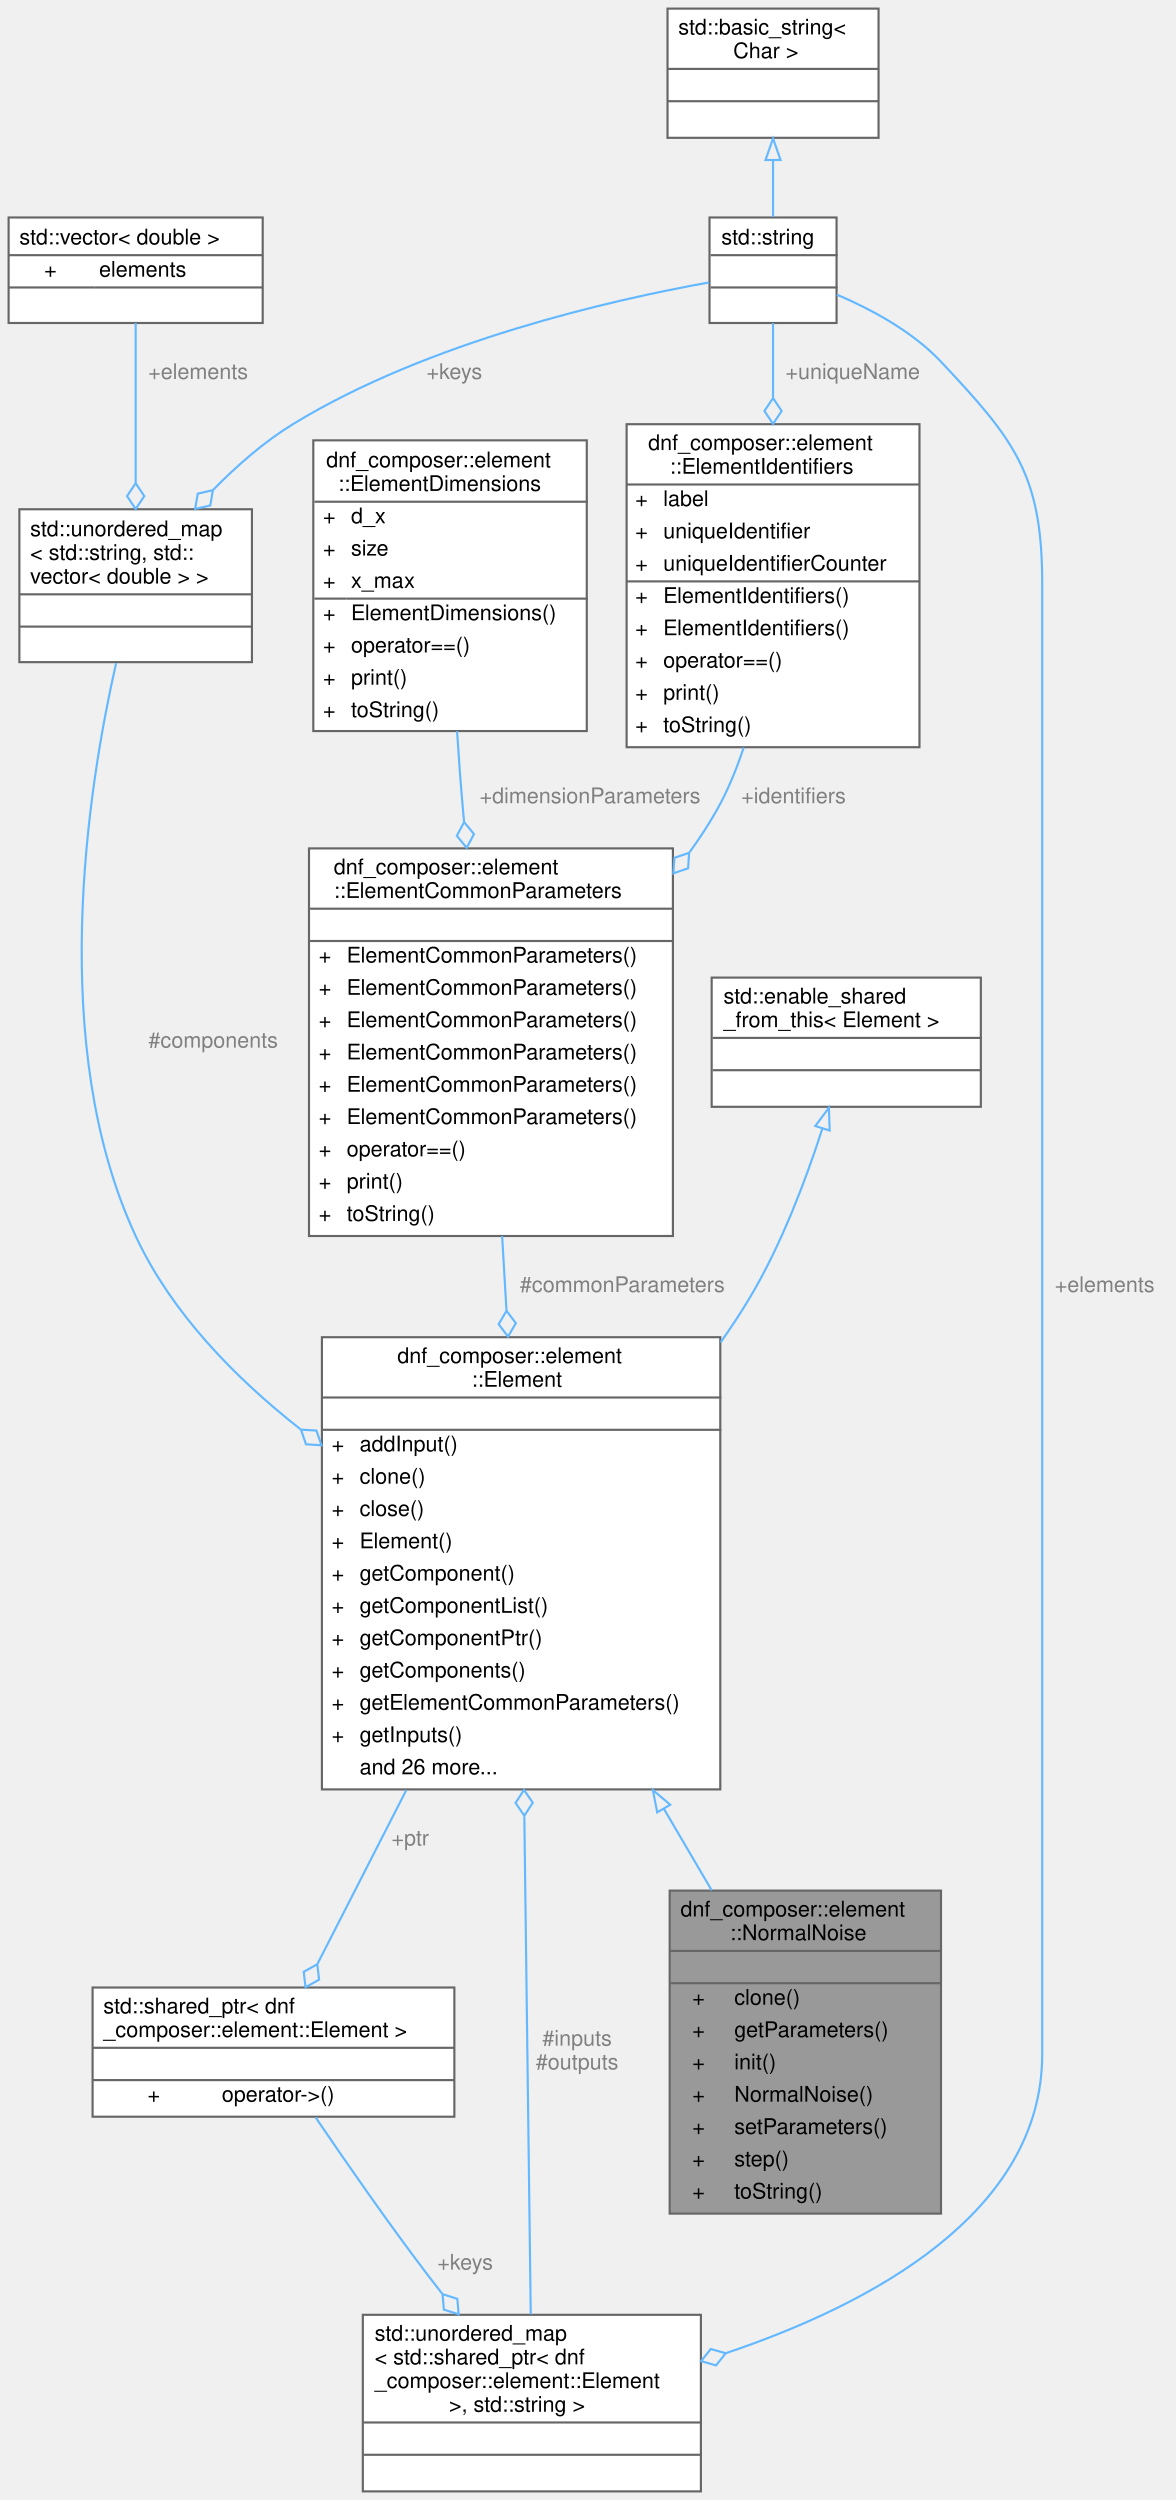
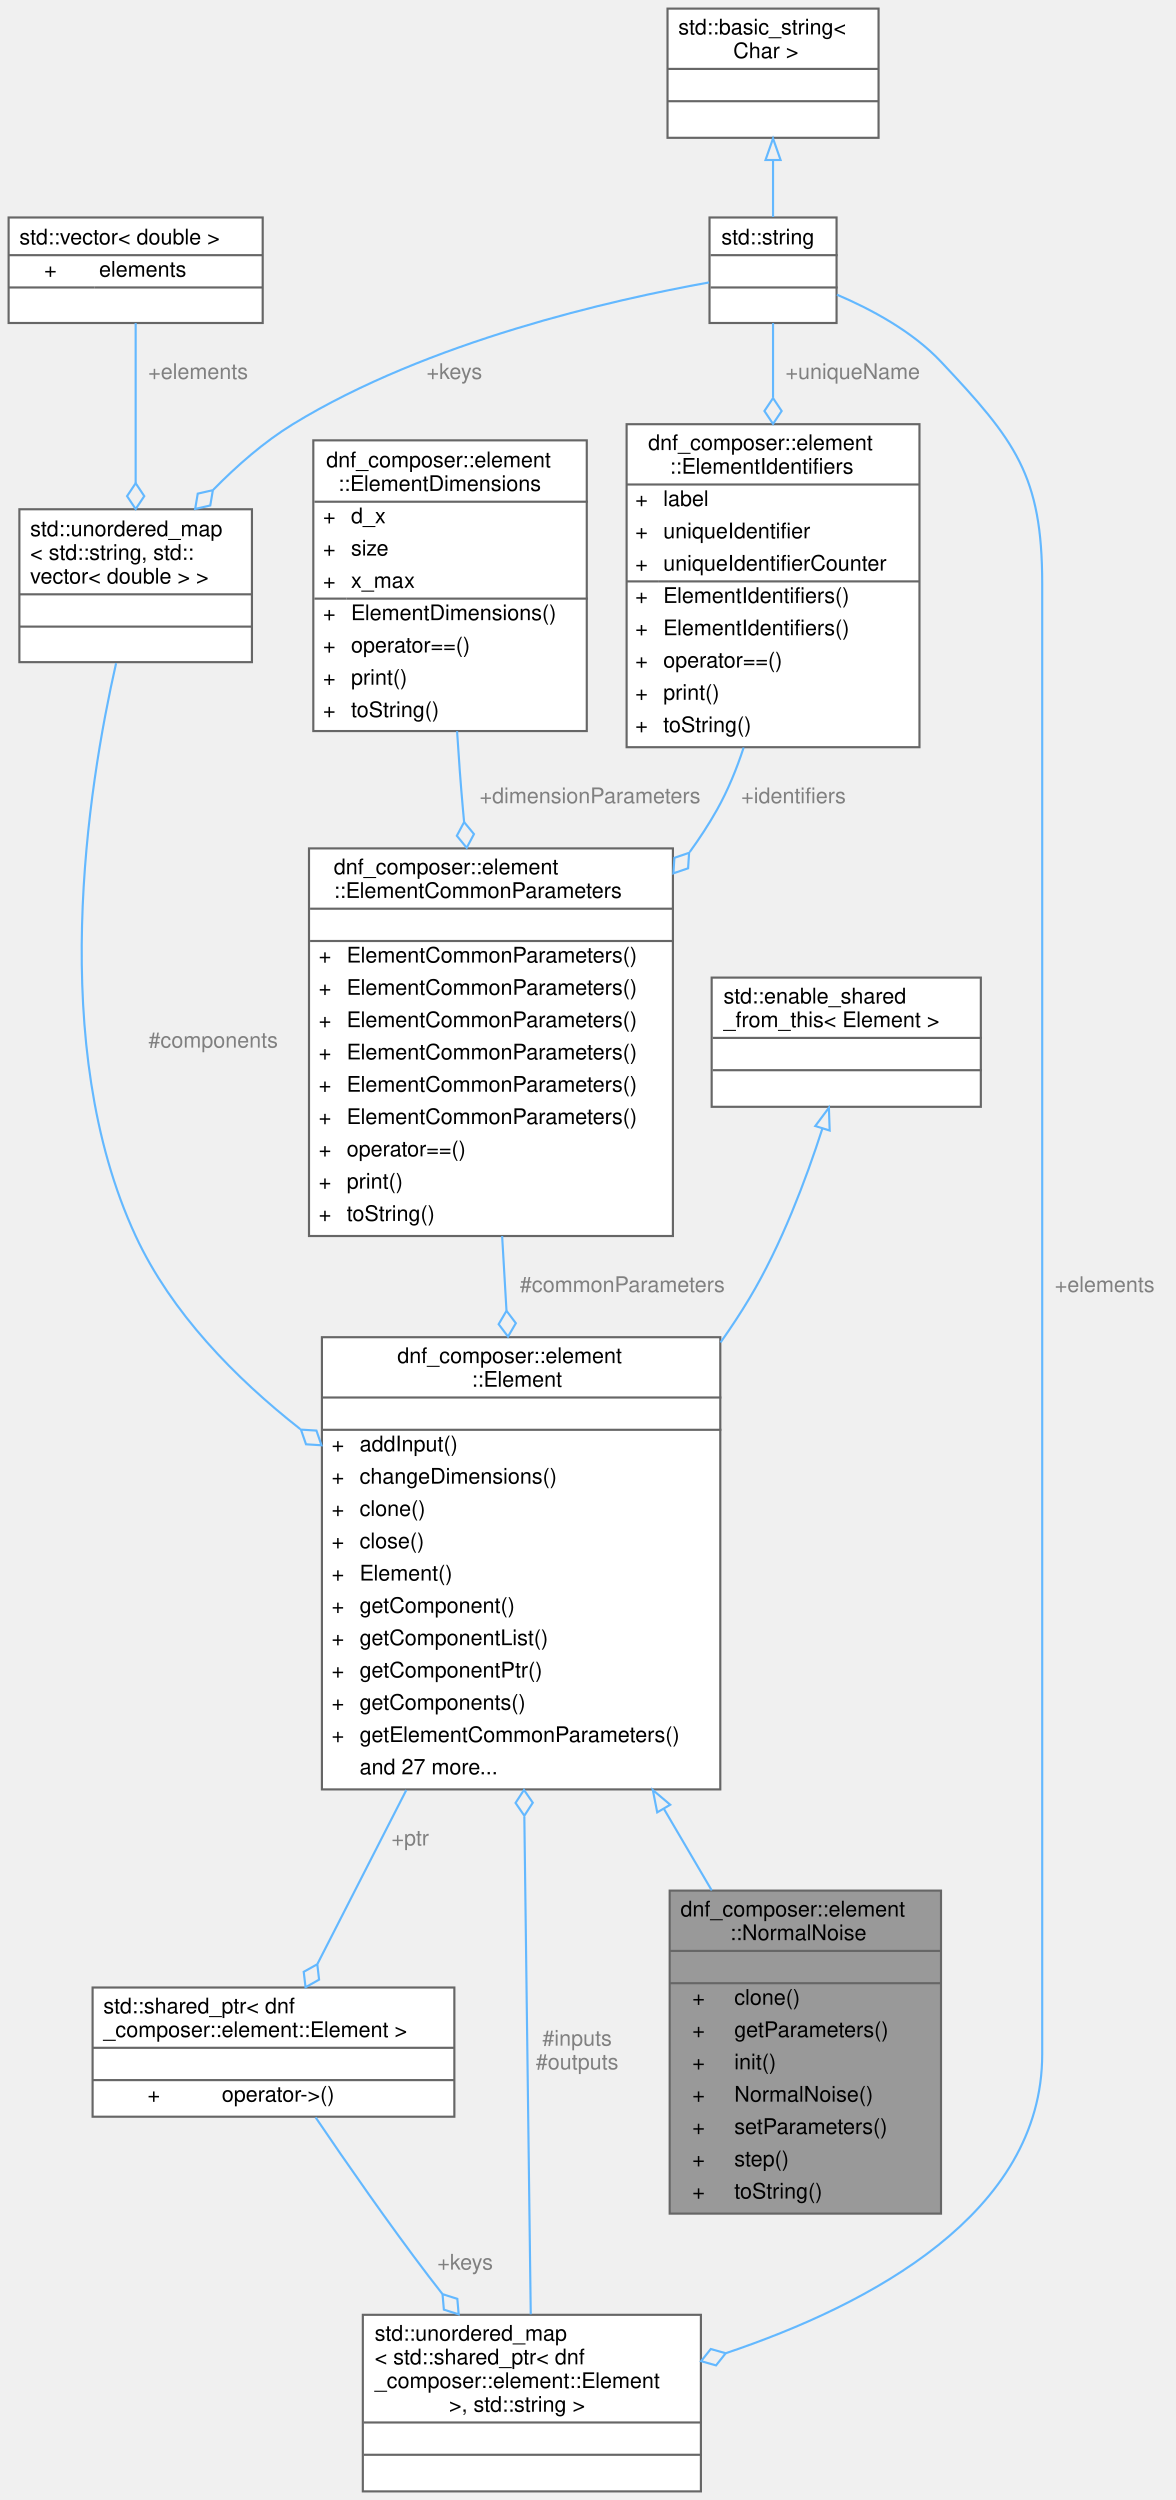
<svg xmlns="http://www.w3.org/2000/svg" xmlns:xlink="http://www.w3.org/1999/xlink" width="546pt" height="1161pt" viewBox="0.00 0.00 546.00 1161.00">
  <g id="graph0" class="graph" transform="scale(1 1) rotate(0) translate(4 1157)">
    <g id="Node000001" class="node">
      <g id="a_Node000001">
        <a xlink:title="Additive Gaussian noise source for neural fields.">
          <polygon fill="#999999" stroke="transparent" points="433,-279 307,-279 307,-129 433,-129 433,-279" />
          <text text-anchor="start" x="312" y="-267" font-family="Helvetica,sans-Serif" font-size="10.00">dnf_composer::element</text>
          <text text-anchor="start" x="335" y="-256" font-family="Helvetica,sans-Serif" font-size="10.00">::NormalNoise</text>
          <text text-anchor="start" x="368" y="-241" font-family="Helvetica,sans-Serif" font-size="10.00"> </text>
          <text text-anchor="start" x="317.5" y="-226" font-family="Helvetica,sans-Serif" font-size="10.00">+</text>
          <text text-anchor="start" x="337" y="-226" font-family="Helvetica,sans-Serif" font-size="10.00">clone()</text>
          <text text-anchor="start" x="317.5" y="-211" font-family="Helvetica,sans-Serif" font-size="10.00">+</text>
          <text text-anchor="start" x="337" y="-211" font-family="Helvetica,sans-Serif" font-size="10.00">getParameters()</text>
          <text text-anchor="start" x="317.5" y="-196" font-family="Helvetica,sans-Serif" font-size="10.00">+</text>
          <text text-anchor="start" x="337" y="-196" font-family="Helvetica,sans-Serif" font-size="10.00">init()</text>
          <text text-anchor="start" x="317.5" y="-181" font-family="Helvetica,sans-Serif" font-size="10.00">+</text>
          <text text-anchor="start" x="337" y="-181" font-family="Helvetica,sans-Serif" font-size="10.00">NormalNoise()</text>
          <text text-anchor="start" x="317.5" y="-166" font-family="Helvetica,sans-Serif" font-size="10.00">+</text>
          <text text-anchor="start" x="337" y="-166" font-family="Helvetica,sans-Serif" font-size="10.00">setParameters()</text>
          <text text-anchor="start" x="317.5" y="-151" font-family="Helvetica,sans-Serif" font-size="10.00">+</text>
          <text text-anchor="start" x="337" y="-151" font-family="Helvetica,sans-Serif" font-size="10.00">step()</text>
          <text text-anchor="start" x="317.5" y="-136" font-family="Helvetica,sans-Serif" font-size="10.00">+</text>
          <text text-anchor="start" x="337" y="-136" font-family="Helvetica,sans-Serif" font-size="10.00">toString()</text>
          <polygon fill="#666666" stroke="#666666" points="307,-251 307,-251 433,-251 433,-251 307,-251" />
          <polygon fill="#666666" stroke="#666666" points="307,-236 307,-236 433,-236 433,-236 307,-236" />
          <polygon fill="none" stroke="#666666" points="307,-129 307,-279 433,-279 433,-129 307,-129" />
        </a>
      </g>
    </g>
    <g id="Node000002" class="node">
      <g id="a_Node000002">
        <a xlink:href="classdnf__composer_1_1element_1_1Element.html" target="_top" xlink:title="Abstract base class for all simulation elements.">
          <polygon fill="white" stroke="transparent" points="330.5,-536 145.5,-536 145.5,-326 330.5,-326 330.5,-536" />
          <text text-anchor="start" x="180.5" y="-524" font-family="Helvetica,sans-Serif" font-size="10.00">dnf_composer::element</text>
          <text text-anchor="start" x="215" y="-513" font-family="Helvetica,sans-Serif" font-size="10.00">::Element</text>
          <text text-anchor="start" x="236.5" y="-498" font-family="Helvetica,sans-Serif" font-size="10.00"> </text>
          <text text-anchor="start" x="150" y="-483" font-family="Helvetica,sans-Serif" font-size="10.00">+</text>
          <text text-anchor="start" x="163" y="-483" font-family="Helvetica,sans-Serif" font-size="10.00">addInput()</text>
          <text text-anchor="start" x="150" y="-468" font-family="Helvetica,sans-Serif" font-size="10.00">+</text>
-           <text text-anchor="start" x="163" y="-468" font-family="Helvetica,sans-Serif" font-size="10.00">clone()</text>
+           <text text-anchor="start" x="163" y="-468" font-family="Helvetica,sans-Serif" font-size="10.00">changeDimensions()</text>
          <text text-anchor="start" x="150" y="-453" font-family="Helvetica,sans-Serif" font-size="10.00">+</text>
-           <text text-anchor="start" x="163" y="-453" font-family="Helvetica,sans-Serif" font-size="10.00">close()</text>
+           <text text-anchor="start" x="163" y="-453" font-family="Helvetica,sans-Serif" font-size="10.00">clone()</text>
          <text text-anchor="start" x="150" y="-438" font-family="Helvetica,sans-Serif" font-size="10.00">+</text>
-           <text text-anchor="start" x="163" y="-438" font-family="Helvetica,sans-Serif" font-size="10.00">Element()</text>
+           <text text-anchor="start" x="163" y="-438" font-family="Helvetica,sans-Serif" font-size="10.00">close()</text>
          <text text-anchor="start" x="150" y="-423" font-family="Helvetica,sans-Serif" font-size="10.00">+</text>
-           <text text-anchor="start" x="163" y="-423" font-family="Helvetica,sans-Serif" font-size="10.00">getComponent()</text>
+           <text text-anchor="start" x="163" y="-423" font-family="Helvetica,sans-Serif" font-size="10.00">Element()</text>
          <text text-anchor="start" x="150" y="-408" font-family="Helvetica,sans-Serif" font-size="10.00">+</text>
-           <text text-anchor="start" x="163" y="-408" font-family="Helvetica,sans-Serif" font-size="10.00">getComponentList()</text>
+           <text text-anchor="start" x="163" y="-408" font-family="Helvetica,sans-Serif" font-size="10.00">getComponent()</text>
          <text text-anchor="start" x="150" y="-393" font-family="Helvetica,sans-Serif" font-size="10.00">+</text>
-           <text text-anchor="start" x="163" y="-393" font-family="Helvetica,sans-Serif" font-size="10.00">getComponentPtr()</text>
+           <text text-anchor="start" x="163" y="-393" font-family="Helvetica,sans-Serif" font-size="10.00">getComponentList()</text>
          <text text-anchor="start" x="150" y="-378" font-family="Helvetica,sans-Serif" font-size="10.00">+</text>
-           <text text-anchor="start" x="163" y="-378" font-family="Helvetica,sans-Serif" font-size="10.00">getComponents()</text>
+           <text text-anchor="start" x="163" y="-378" font-family="Helvetica,sans-Serif" font-size="10.00">getComponentPtr()</text>
          <text text-anchor="start" x="150" y="-363" font-family="Helvetica,sans-Serif" font-size="10.00">+</text>
-           <text text-anchor="start" x="163" y="-363" font-family="Helvetica,sans-Serif" font-size="10.00">getElementCommonParameters()</text>
+           <text text-anchor="start" x="163" y="-363" font-family="Helvetica,sans-Serif" font-size="10.00">getComponents()</text>
          <text text-anchor="start" x="150" y="-348" font-family="Helvetica,sans-Serif" font-size="10.00">+</text>
-           <text text-anchor="start" x="163" y="-348" font-family="Helvetica,sans-Serif" font-size="10.00">getInputs()</text>
-           <text text-anchor="start" x="163" y="-333" font-family="Helvetica,sans-Serif" font-size="10.00">and 26 more...</text>
+           <text text-anchor="start" x="163" y="-348" font-family="Helvetica,sans-Serif" font-size="10.00">getElementCommonParameters()</text>
+           <text text-anchor="start" x="163" y="-333" font-family="Helvetica,sans-Serif" font-size="10.00">and 27 more...</text>
          <polygon fill="#666666" stroke="#666666" points="146,-508 146,-508 331,-508 331,-508 146,-508" />
          <polygon fill="#666666" stroke="#666666" points="146,-493 146,-493 331,-493 331,-493 146,-493" />
          <polygon fill="none" stroke="#666666" points="145.5,-326 145.5,-536 330.5,-536 330.5,-326 145.5,-326" />
        </a>
      </g>
    </g>
    <g id="edge1_Node000001_Node000002" class="edge">
      <g id="a_edge1_Node000001_Node000002">
        <a xlink:title=" ">
          <path fill="none" stroke="#63b8ff" d="M304.38,-316.86C311.9,-304.03 319.42,-291.22 326.54,-279.08" />
          <polygon fill="none" stroke="#63b8ff" points="301.21,-315.34 299.17,-325.73 307.25,-318.88 301.21,-315.34" />
        </a>
      </g>
    </g>
    <g id="Node000012" class="node">
      <g id="a_Node000012">
        <a xlink:title=" ">
          <polygon fill="white" stroke="transparent" points="207,-234 39,-234 39,-174 207,-174 207,-234" />
          <text text-anchor="start" x="44" y="-222" font-family="Helvetica,sans-Serif" font-size="10.00">std::shared_ptr&lt; dnf</text>
          <text text-anchor="start" x="44" y="-211" font-family="Helvetica,sans-Serif" font-size="10.00">_composer::element::Element &gt;</text>
          <text text-anchor="start" x="121" y="-196" font-family="Helvetica,sans-Serif" font-size="10.00"> </text>
          <text text-anchor="start" x="64.5" y="-181" font-family="Helvetica,sans-Serif" font-size="10.00">+</text>
          <text text-anchor="start" x="99" y="-181" font-family="Helvetica,sans-Serif" font-size="10.00">operator-&gt;()</text>
          <polygon fill="#666666" stroke="#666666" points="39,-206 39,-206 207,-206 207,-206 39,-206" />
          <polygon fill="#666666" stroke="#666666" points="39,-191 39,-191 207,-191 207,-191 39,-191" />
          <polygon fill="none" stroke="#666666" points="39,-174 39,-234 207,-234 207,-174 39,-174" />
        </a>
      </g>
    </g>
    <g id="edge13_Node000012_Node000002" class="edge">
      <g id="a_edge13_Node000012_Node000002">
        <a xlink:title=" ">
          <path fill="none" stroke="#63b8ff" d="M184.71,-325.73C170.03,-297.02 154.99,-267.58 143.43,-244.97" />
          <polygon fill="none" stroke="#63b8ff" points="143.35,-244.81 137.05,-241.29 137.89,-234.12 144.18,-237.65 143.35,-244.81" />
        </a>
      </g>
      <text text-anchor="middle" x="186.5" y="-300" font-family="Helvetica,sans-Serif" font-size="10.00" fill="grey"> +ptr</text>
    </g>
    <g id="Node000003" class="node">
      <g id="a_Node000003">
        <a xlink:title=" ">
          <polygon fill="white" stroke="transparent" points="451.5,-703 326.5,-703 326.5,-643 451.5,-643 451.5,-703" />
          <text text-anchor="start" x="332" y="-691" font-family="Helvetica,sans-Serif" font-size="10.00">std::enable_shared</text>
          <text text-anchor="start" x="332" y="-680" font-family="Helvetica,sans-Serif" font-size="10.00">_from_this&lt; Element &gt;</text>
          <text text-anchor="start" x="387.5" y="-665" font-family="Helvetica,sans-Serif" font-size="10.00"> </text>
          <text text-anchor="start" x="387.5" y="-650" font-family="Helvetica,sans-Serif" font-size="10.00"> </text>
          <polygon fill="#666666" stroke="#666666" points="327,-675 327,-675 452,-675 452,-675 327,-675" />
          <polygon fill="#666666" stroke="#666666" points="327,-660 327,-660 452,-660 452,-660 327,-660" />
          <polygon fill="none" stroke="#666666" points="326.5,-643 326.5,-703 451.5,-703 451.5,-643 326.5,-643" />
        </a>
      </g>
    </g>
    <g id="edge2_Node000002_Node000003" class="edge">
      <g id="a_edge2_Node000002_Node000003">
        <a xlink:title=" ">
          <path fill="none" stroke="#63b8ff" d="M377.89,-632.83C370.24,-609.07 358.79,-578.68 344,-554 339.89,-547.14 335.38,-540.3 330.61,-533.55" />
          <polygon fill="none" stroke="#63b8ff" points="374.61,-634.07 380.94,-642.57 381.3,-631.98 374.61,-634.07" />
        </a>
      </g>
    </g>
    <g id="Node000004" class="node">
      <g id="a_Node000004">
        <a xlink:href="structdnf__composer_1_1element_1_1ElementCommonParameters.html" target="_top" xlink:title="Bundles identity and spatial dimensions passed to every Element constructor.">
          <polygon fill="white" stroke="transparent" points="308.5,-763 139.5,-763 139.5,-583 308.5,-583 308.5,-763" />
          <text text-anchor="start" x="151" y="-751" font-family="Helvetica,sans-Serif" font-size="10.00">dnf_composer::element</text>
          <text text-anchor="start" x="151" y="-740" font-family="Helvetica,sans-Serif" font-size="10.00">::ElementCommonParameters</text>
          <text text-anchor="start" x="222.5" y="-725" font-family="Helvetica,sans-Serif" font-size="10.00"> </text>
          <text text-anchor="start" x="144" y="-710" font-family="Helvetica,sans-Serif" font-size="10.00">+</text>
          <text text-anchor="start" x="157" y="-710" font-family="Helvetica,sans-Serif" font-size="10.00">ElementCommonParameters()</text>
          <text text-anchor="start" x="144" y="-695" font-family="Helvetica,sans-Serif" font-size="10.00">+</text>
          <text text-anchor="start" x="157" y="-695" font-family="Helvetica,sans-Serif" font-size="10.00">ElementCommonParameters()</text>
          <text text-anchor="start" x="144" y="-680" font-family="Helvetica,sans-Serif" font-size="10.00">+</text>
          <text text-anchor="start" x="157" y="-680" font-family="Helvetica,sans-Serif" font-size="10.00">ElementCommonParameters()</text>
          <text text-anchor="start" x="144" y="-665" font-family="Helvetica,sans-Serif" font-size="10.00">+</text>
          <text text-anchor="start" x="157" y="-665" font-family="Helvetica,sans-Serif" font-size="10.00">ElementCommonParameters()</text>
          <text text-anchor="start" x="144" y="-650" font-family="Helvetica,sans-Serif" font-size="10.00">+</text>
          <text text-anchor="start" x="157" y="-650" font-family="Helvetica,sans-Serif" font-size="10.00">ElementCommonParameters()</text>
          <text text-anchor="start" x="144" y="-635" font-family="Helvetica,sans-Serif" font-size="10.00">+</text>
          <text text-anchor="start" x="157" y="-635" font-family="Helvetica,sans-Serif" font-size="10.00">ElementCommonParameters()</text>
          <text text-anchor="start" x="144" y="-620" font-family="Helvetica,sans-Serif" font-size="10.00">+</text>
          <text text-anchor="start" x="157" y="-620" font-family="Helvetica,sans-Serif" font-size="10.00">operator==()</text>
          <text text-anchor="start" x="144" y="-605" font-family="Helvetica,sans-Serif" font-size="10.00">+</text>
          <text text-anchor="start" x="157" y="-605" font-family="Helvetica,sans-Serif" font-size="10.00">print()</text>
          <text text-anchor="start" x="144" y="-590" font-family="Helvetica,sans-Serif" font-size="10.00">+</text>
          <text text-anchor="start" x="157" y="-590" font-family="Helvetica,sans-Serif" font-size="10.00">toString()</text>
          <polygon fill="#666666" stroke="#666666" points="140,-735 140,-735 309,-735 309,-735 140,-735" />
          <polygon fill="#666666" stroke="#666666" points="140,-720 140,-720 309,-720 309,-720 140,-720" />
          <polygon fill="none" stroke="#666666" points="139.5,-583 139.5,-763 308.5,-763 308.5,-583 139.5,-583" />
        </a>
      </g>
    </g>
    <g id="edge3_Node000002_Node000004" class="edge">
      <g id="a_edge3_Node000002_Node000004">
        <a xlink:title=" ">
          <path fill="none" stroke="#63b8ff" d="M229.19,-582.97C229.85,-571.69 230.53,-560.01 231.21,-548.37" />
          <polygon fill="none" stroke="#63b8ff" points="231.22,-548.26 227.57,-542.04 231.92,-536.28 235.56,-542.51 231.22,-548.26" />
        </a>
      </g>
      <text text-anchor="middle" x="285" y="-557" font-family="Helvetica,sans-Serif" font-size="10.00" fill="grey"> #commonParameters</text>
    </g>
    <g id="Node000005" class="node">
      <g id="a_Node000005">
        <a xlink:href="structdnf__composer_1_1element_1_1ElementIdentifiers.html" target="_top" xlink:title="Identity information for an element: numeric ID, name, and type label.">
          <polygon fill="white" stroke="transparent" points="423,-960 287,-960 287,-810 423,-810 423,-960" />
          <text text-anchor="start" x="297" y="-948" font-family="Helvetica,sans-Serif" font-size="10.00">dnf_composer::element</text>
          <text text-anchor="start" x="307" y="-937" font-family="Helvetica,sans-Serif" font-size="10.00">::ElementIdentifiers</text>
          <text text-anchor="start" x="291" y="-922" font-family="Helvetica,sans-Serif" font-size="10.00">+</text>
          <text text-anchor="start" x="304" y="-922" font-family="Helvetica,sans-Serif" font-size="10.00">label</text>
          <text text-anchor="start" x="291" y="-907" font-family="Helvetica,sans-Serif" font-size="10.00">+</text>
          <text text-anchor="start" x="304" y="-907" font-family="Helvetica,sans-Serif" font-size="10.00">uniqueIdentifier</text>
          <text text-anchor="start" x="291" y="-892" font-family="Helvetica,sans-Serif" font-size="10.00">+</text>
          <text text-anchor="start" x="304" y="-892" font-family="Helvetica,sans-Serif" font-size="10.00">uniqueIdentifierCounter</text>
          <text text-anchor="start" x="291" y="-877" font-family="Helvetica,sans-Serif" font-size="10.00">+</text>
          <text text-anchor="start" x="304" y="-877" font-family="Helvetica,sans-Serif" font-size="10.00">ElementIdentifiers()</text>
          <text text-anchor="start" x="291" y="-862" font-family="Helvetica,sans-Serif" font-size="10.00">+</text>
          <text text-anchor="start" x="304" y="-862" font-family="Helvetica,sans-Serif" font-size="10.00">ElementIdentifiers()</text>
          <text text-anchor="start" x="291" y="-847" font-family="Helvetica,sans-Serif" font-size="10.00">+</text>
          <text text-anchor="start" x="304" y="-847" font-family="Helvetica,sans-Serif" font-size="10.00">operator==()</text>
          <text text-anchor="start" x="291" y="-832" font-family="Helvetica,sans-Serif" font-size="10.00">+</text>
          <text text-anchor="start" x="304" y="-832" font-family="Helvetica,sans-Serif" font-size="10.00">print()</text>
          <text text-anchor="start" x="291" y="-817" font-family="Helvetica,sans-Serif" font-size="10.00">+</text>
          <text text-anchor="start" x="304" y="-817" font-family="Helvetica,sans-Serif" font-size="10.00">toString()</text>
          <polygon fill="#666666" stroke="#666666" points="287,-932 287,-932 423,-932 423,-932 287,-932" />
          <polygon fill="#666666" stroke="#666666" points="287,-887 287,-887 302,-887 302,-887 287,-887" />
          <polygon fill="#666666" stroke="#666666" points="302,-887 302,-887 423,-887 423,-887 302,-887" />
          <polygon fill="none" stroke="#666666" points="287,-810 287,-960 423,-960 423,-810 287,-810" />
        </a>
      </g>
    </g>
    <g id="edge4_Node000004_Node000005" class="edge">
      <g id="a_edge4_Node000004_Node000005">
        <a xlink:title=" ">
          <path fill="none" stroke="#63b8ff" d="M341.36,-809.85C338.07,-799.82 334.01,-789.93 329,-781 325.24,-774.3 320.95,-767.72 316.3,-761.32" />
          <polygon fill="none" stroke="#63b8ff" points="316.02,-760.96 309.19,-758.63 308.72,-751.43 315.55,-753.76 316.02,-760.96" />
        </a>
      </g>
      <text text-anchor="middle" x="364.5" y="-784" font-family="Helvetica,sans-Serif" font-size="10.00" fill="grey"> +identifiers</text>
    </g>
    <g id="Node000006" class="node">
      <g id="a_Node000006">
        <a xlink:title=" ">
          <polygon fill="white" stroke="transparent" points="384.5,-1056 325.5,-1056 325.5,-1007 384.5,-1007 384.5,-1056" />
          <text text-anchor="start" x="331" y="-1043.5" font-family="Helvetica,sans-Serif" font-size="10.00">std::string</text>
          <text text-anchor="start" x="353.5" y="-1028.5" font-family="Helvetica,sans-Serif" font-size="10.00"> </text>
          <text text-anchor="start" x="353.5" y="-1013.5" font-family="Helvetica,sans-Serif" font-size="10.00"> </text>
          <polygon fill="#666666" stroke="#666666" points="326,-1038.5 326,-1038.5 385,-1038.5 385,-1038.5 326,-1038.5" />
          <polygon fill="#666666" stroke="#666666" points="326,-1023.5 326,-1023.5 385,-1023.5 385,-1023.5 326,-1023.5" />
          <polygon fill="none" stroke="#666666" points="325.5,-1007 325.5,-1056 384.5,-1056 384.5,-1007 325.5,-1007" />
        </a>
      </g>
    </g>
    <g id="edge5_Node000005_Node000006" class="edge">
      <g id="a_edge5_Node000005_Node000006">
        <a xlink:title=" ">
          <path fill="none" stroke="#63b8ff" d="M355,-1006.96C355,-997.14 355,-985.08 355,-972.41" />
          <polygon fill="none" stroke="#63b8ff" points="355,-972.13 351,-966.13 355,-960.13 359,-966.13 355,-972.13" />
        </a>
      </g>
      <text text-anchor="middle" x="392" y="-981" font-family="Helvetica,sans-Serif" font-size="10.00" fill="grey"> +uniqueName</text>
    </g>
    <g id="Node000009" class="node">
      <g id="a_Node000009">
        <a xlink:title=" ">
          <polygon fill="white" stroke="transparent" points="113,-920.5 5,-920.5 5,-849.5 113,-849.5 113,-920.5" />
          <text text-anchor="start" x="10" y="-908" font-family="Helvetica,sans-Serif" font-size="10.00">std::unordered_map</text>
          <text text-anchor="start" x="10" y="-897" font-family="Helvetica,sans-Serif" font-size="10.00">&lt; std::string, std::</text>
          <text text-anchor="start" x="10" y="-886" font-family="Helvetica,sans-Serif" font-size="10.00">vector&lt; double &gt; &gt;</text>
          <text text-anchor="start" x="57" y="-871" font-family="Helvetica,sans-Serif" font-size="10.00"> </text>
          <text text-anchor="start" x="57" y="-856" font-family="Helvetica,sans-Serif" font-size="10.00"> </text>
          <polygon fill="#666666" stroke="#666666" points="5,-881 5,-881 113,-881 113,-881 5,-881" />
          <polygon fill="#666666" stroke="#666666" points="5,-866 5,-866 113,-866 113,-866 5,-866" />
          <polygon fill="none" stroke="#666666" points="5,-849.5 5,-920.5 113,-920.5 113,-849.5 5,-849.5" />
        </a>
      </g>
    </g>
    <g id="edge9_Node000009_Node000006" class="edge">
      <g id="a_edge9_Node000009_Node000006">
        <a xlink:title=" ">
          <path fill="none" stroke="#63b8ff" d="M325.3,-1025.84C280.68,-1017.83 194.86,-998.47 132,-960 118.64,-951.82 105.95,-940.68 95.01,-929.53" />
          <polygon fill="none" stroke="#63b8ff" points="94.86,-929.37 87.83,-927.75 86.63,-920.64 93.65,-922.26 94.86,-929.37" />
        </a>
      </g>
      <text text-anchor="middle" x="207" y="-981" font-family="Helvetica,sans-Serif" font-size="10.00" fill="grey"> +keys</text>
    </g>
    <g id="Node000011" class="node">
      <g id="a_Node000011">
        <a xlink:title=" ">
          <polygon fill="white" stroke="transparent" points="321.5,-82 164.5,-82 164.5,0 321.5,0 321.5,-82" />
          <text text-anchor="start" x="170" y="-70" font-family="Helvetica,sans-Serif" font-size="10.00">std::unordered_map</text>
          <text text-anchor="start" x="170" y="-59" font-family="Helvetica,sans-Serif" font-size="10.00">&lt; std::shared_ptr&lt; dnf</text>
          <text text-anchor="start" x="170" y="-48" font-family="Helvetica,sans-Serif" font-size="10.00">_composer::element::Element</text>
          <text text-anchor="start" x="204.5" y="-37" font-family="Helvetica,sans-Serif" font-size="10.00"> &gt;, std::string &gt;</text>
          <text text-anchor="start" x="241.5" y="-22" font-family="Helvetica,sans-Serif" font-size="10.00"> </text>
          <text text-anchor="start" x="241.5" y="-7" font-family="Helvetica,sans-Serif" font-size="10.00"> </text>
          <polygon fill="#666666" stroke="#666666" points="165,-32 165,-32 322,-32 322,-32 165,-32" />
          <polygon fill="#666666" stroke="#666666" points="165,-17 165,-17 322,-17 322,-17 165,-17" />
          <polygon fill="none" stroke="#666666" points="164.5,0 164.5,-82 321.5,-82 321.5,0 164.5,0" />
        </a>
      </g>
    </g>
    <g id="edge14_Node000011_Node000006" class="edge">
      <g id="a_edge14_Node000011_Node000006">
        <a xlink:title=" ">
          <path fill="none" stroke="#63b8ff" d="M384.67,-1020.15C400.65,-1013.35 419.76,-1003.08 433,-989 467.48,-952.35 480,-936.32 480,-886 480,-886 480,-886 480,-203 480,-129.06 400.09,-86.7 333.07,-64.18" />
          <polygon fill="none" stroke="#63b8ff" points="333.01,-64.16 326.07,-66.12 321.59,-60.47 328.53,-58.51 333.01,-64.16" />
        </a>
      </g>
      <text text-anchor="middle" x="509" y="-557" font-family="Helvetica,sans-Serif" font-size="10.00" fill="grey"> +elements</text>
    </g>
    <g id="Node000007" class="node">
      <g id="a_Node000007">
        <a xlink:title=" ">
          <polygon fill="white" stroke="transparent" points="404,-1153 306,-1153 306,-1093 404,-1093 404,-1153" />
          <text text-anchor="start" x="311" y="-1141" font-family="Helvetica,sans-Serif" font-size="10.00">std::basic_string&lt;</text>
          <text text-anchor="start" x="336.5" y="-1130" font-family="Helvetica,sans-Serif" font-size="10.00"> Char &gt;</text>
          <text text-anchor="start" x="353" y="-1115" font-family="Helvetica,sans-Serif" font-size="10.00"> </text>
          <text text-anchor="start" x="353" y="-1100" font-family="Helvetica,sans-Serif" font-size="10.00"> </text>
          <polygon fill="#666666" stroke="#666666" points="306,-1125 306,-1125 404,-1125 404,-1125 306,-1125" />
          <polygon fill="#666666" stroke="#666666" points="306,-1110 306,-1110 404,-1110 404,-1110 306,-1110" />
          <polygon fill="none" stroke="#666666" points="306,-1093 306,-1153 404,-1153 404,-1093 306,-1093" />
        </a>
      </g>
    </g>
    <g id="edge6_Node000006_Node000007" class="edge">
      <g id="a_edge6_Node000006_Node000007">
        <a xlink:title=" ">
          <path fill="none" stroke="#63b8ff" d="M355,-1082.41C355,-1073.47 355,-1064.25 355,-1056.21" />
          <polygon fill="none" stroke="#63b8ff" points="351.5,-1082.69 355,-1092.69 358.5,-1082.69 351.5,-1082.69" />
        </a>
      </g>
    </g>
    <g id="Node000008" class="node">
      <g id="a_Node000008">
        <a xlink:href="structdnf__composer_1_1element_1_1ElementDimensions.html" target="_top" xlink:title="Spatial discretization of a one-dimensional field.">
          <polygon fill="white" stroke="transparent" points="268.5,-952.5 141.5,-952.5 141.5,-817.5 268.5,-817.5 268.5,-952.5" />
          <text text-anchor="start" x="147.5" y="-940" font-family="Helvetica,sans-Serif" font-size="10.00">dnf_composer::element</text>
          <text text-anchor="start" x="153" y="-929" font-family="Helvetica,sans-Serif" font-size="10.00">::ElementDimensions</text>
          <text text-anchor="start" x="146" y="-914" font-family="Helvetica,sans-Serif" font-size="10.00">+</text>
          <text text-anchor="start" x="159" y="-914" font-family="Helvetica,sans-Serif" font-size="10.00">d_x</text>
          <text text-anchor="start" x="146" y="-899" font-family="Helvetica,sans-Serif" font-size="10.00">+</text>
          <text text-anchor="start" x="159" y="-899" font-family="Helvetica,sans-Serif" font-size="10.00">size</text>
          <text text-anchor="start" x="146" y="-884" font-family="Helvetica,sans-Serif" font-size="10.00">+</text>
          <text text-anchor="start" x="159" y="-884" font-family="Helvetica,sans-Serif" font-size="10.00">x_max</text>
          <text text-anchor="start" x="146" y="-869" font-family="Helvetica,sans-Serif" font-size="10.00">+</text>
          <text text-anchor="start" x="159" y="-869" font-family="Helvetica,sans-Serif" font-size="10.00">ElementDimensions()</text>
          <text text-anchor="start" x="146" y="-854" font-family="Helvetica,sans-Serif" font-size="10.00">+</text>
          <text text-anchor="start" x="159" y="-854" font-family="Helvetica,sans-Serif" font-size="10.00">operator==()</text>
          <text text-anchor="start" x="146" y="-839" font-family="Helvetica,sans-Serif" font-size="10.00">+</text>
          <text text-anchor="start" x="159" y="-839" font-family="Helvetica,sans-Serif" font-size="10.00">print()</text>
          <text text-anchor="start" x="146" y="-824" font-family="Helvetica,sans-Serif" font-size="10.00">+</text>
          <text text-anchor="start" x="159" y="-824" font-family="Helvetica,sans-Serif" font-size="10.00">toString()</text>
          <polygon fill="#666666" stroke="#666666" points="142,-924 142,-924 269,-924 269,-924 142,-924" />
          <polygon fill="#666666" stroke="#666666" points="142,-879 142,-879 157,-879 157,-879 142,-879" />
          <polygon fill="#666666" stroke="#666666" points="157,-879 157,-879 269,-879 269,-879 157,-879" />
          <polygon fill="none" stroke="#666666" points="141.5,-817.5 141.5,-952.5 268.5,-952.5 268.5,-817.5 141.5,-817.5" />
        </a>
      </g>
    </g>
    <g id="edge7_Node000004_Node000008" class="edge">
      <g id="a_edge7_Node000004_Node000008">
        <a xlink:title=" ">
          <path fill="none" stroke="#63b8ff" d="M208.26,-817.47C209.03,-805.32 209.94,-792.77 211,-781 211.17,-779.1 211.35,-777.19 211.53,-775.26" />
          <polygon fill="none" stroke="#63b8ff" points="211.53,-775.22 208.15,-768.86 212.73,-763.28 216.11,-769.65 211.53,-775.22" />
        </a>
      </g>
      <text text-anchor="middle" x="270" y="-784" font-family="Helvetica,sans-Serif" font-size="10.00" fill="grey"> +dimensionParameters</text>
    </g>
    <g id="edge8_Node000002_Node000009" class="edge">
      <g id="a_edge8_Node000002_Node000009">
        <a xlink:title=" ">
          <path fill="none" stroke="#63b8ff" d="M49.92,-849.03C36.7,-790.74 17.93,-671.38 59,-583 75.54,-547.4 105.07,-517.18 135.43,-493.34" />
          <polygon fill="none" stroke="#63b8ff" points="135.76,-493.09 138.11,-486.27 145.3,-485.82 142.95,-492.64 135.76,-493.09" />
        </a>
      </g>
      <text text-anchor="middle" x="95" y="-670.5" font-family="Helvetica,sans-Serif" font-size="10.00" fill="grey"> #components</text>
    </g>
    <g id="Node000010" class="node">
      <g id="a_Node000010">
        <a xlink:title=" ">
          <polygon fill="white" stroke="transparent" points="118,-1056 0,-1056 0,-1007 118,-1007 118,-1056" />
          <text text-anchor="start" x="5" y="-1043.5" font-family="Helvetica,sans-Serif" font-size="10.00">std::vector&lt; double &gt;</text>
          <text text-anchor="start" x="16.5" y="-1028.5" font-family="Helvetica,sans-Serif" font-size="10.00">+</text>
          <text text-anchor="start" x="42" y="-1028.5" font-family="Helvetica,sans-Serif" font-size="10.00">elements</text>
          <text text-anchor="start" x="57" y="-1013.5" font-family="Helvetica,sans-Serif" font-size="10.00"> </text>
          <polygon fill="#666666" stroke="#666666" points="0,-1038.5 0,-1038.5 118,-1038.5 118,-1038.5 0,-1038.5" />
          <polygon fill="#666666" stroke="#666666" points="0,-1023.5 0,-1023.5 40,-1023.5 40,-1023.5 0,-1023.5" />
          <polygon fill="#666666" stroke="#666666" points="40,-1023.5 40,-1023.5 118,-1023.5 118,-1023.5 40,-1023.5" />
          <polygon fill="none" stroke="#666666" points="0,-1007 0,-1056 118,-1056 118,-1007 0,-1007" />
        </a>
      </g>
    </g>
    <g id="edge10_Node000009_Node000010" class="edge">
      <g id="a_edge10_Node000009_Node000010">
        <a xlink:title=" ">
          <path fill="none" stroke="#63b8ff" d="M59,-1006.96C59,-986.92 59,-957.51 59,-932.71" />
          <polygon fill="none" stroke="#63b8ff" points="59,-932.6 55,-926.6 59,-920.6 63,-926.6 59,-932.6" />
        </a>
      </g>
      <text text-anchor="middle" x="88" y="-981" font-family="Helvetica,sans-Serif" font-size="10.00" fill="grey"> +elements</text>
    </g>
    <g id="edge11_Node000002_Node000011" class="edge">
      <g id="a_edge11_Node000002_Node000011">
        <a xlink:title=" ">
          <path fill="none" stroke="#63b8ff" d="M242.48,-82.24C241.78,-136.39 240.51,-234.96 239.5,-313.37" />
          <polygon fill="none" stroke="#63b8ff" points="239.5,-313.77 243.42,-319.82 239.34,-325.77 235.42,-319.72 239.5,-313.77" />
        </a>
      </g>
      <text text-anchor="middle" x="264" y="-207" font-family="Helvetica,sans-Serif" font-size="10.00" fill="grey"> #inputs</text>
      <text text-anchor="middle" x="264" y="-196" font-family="Helvetica,sans-Serif" font-size="10.00" fill="grey">#outputs</text>
    </g>
    <g id="edge12_Node000011_Node000012" class="edge">
      <g id="a_edge12_Node000011_Node000012">
        <a xlink:title=" ">
          <path fill="none" stroke="#63b8ff" d="M142.56,-173.69C156.7,-152.83 176.5,-124.3 195,-100 197.08,-97.27 199.24,-94.49 201.43,-91.7" />
          <polygon fill="none" stroke="#63b8ff" points="201.51,-91.6 202.13,-84.41 209,-82.22 208.38,-89.41 201.51,-91.6" />
        </a>
      </g>
      <text text-anchor="middle" x="212" y="-103" font-family="Helvetica,sans-Serif" font-size="10.00" fill="grey"> +keys</text>
    </g>
  </g>
</svg>
